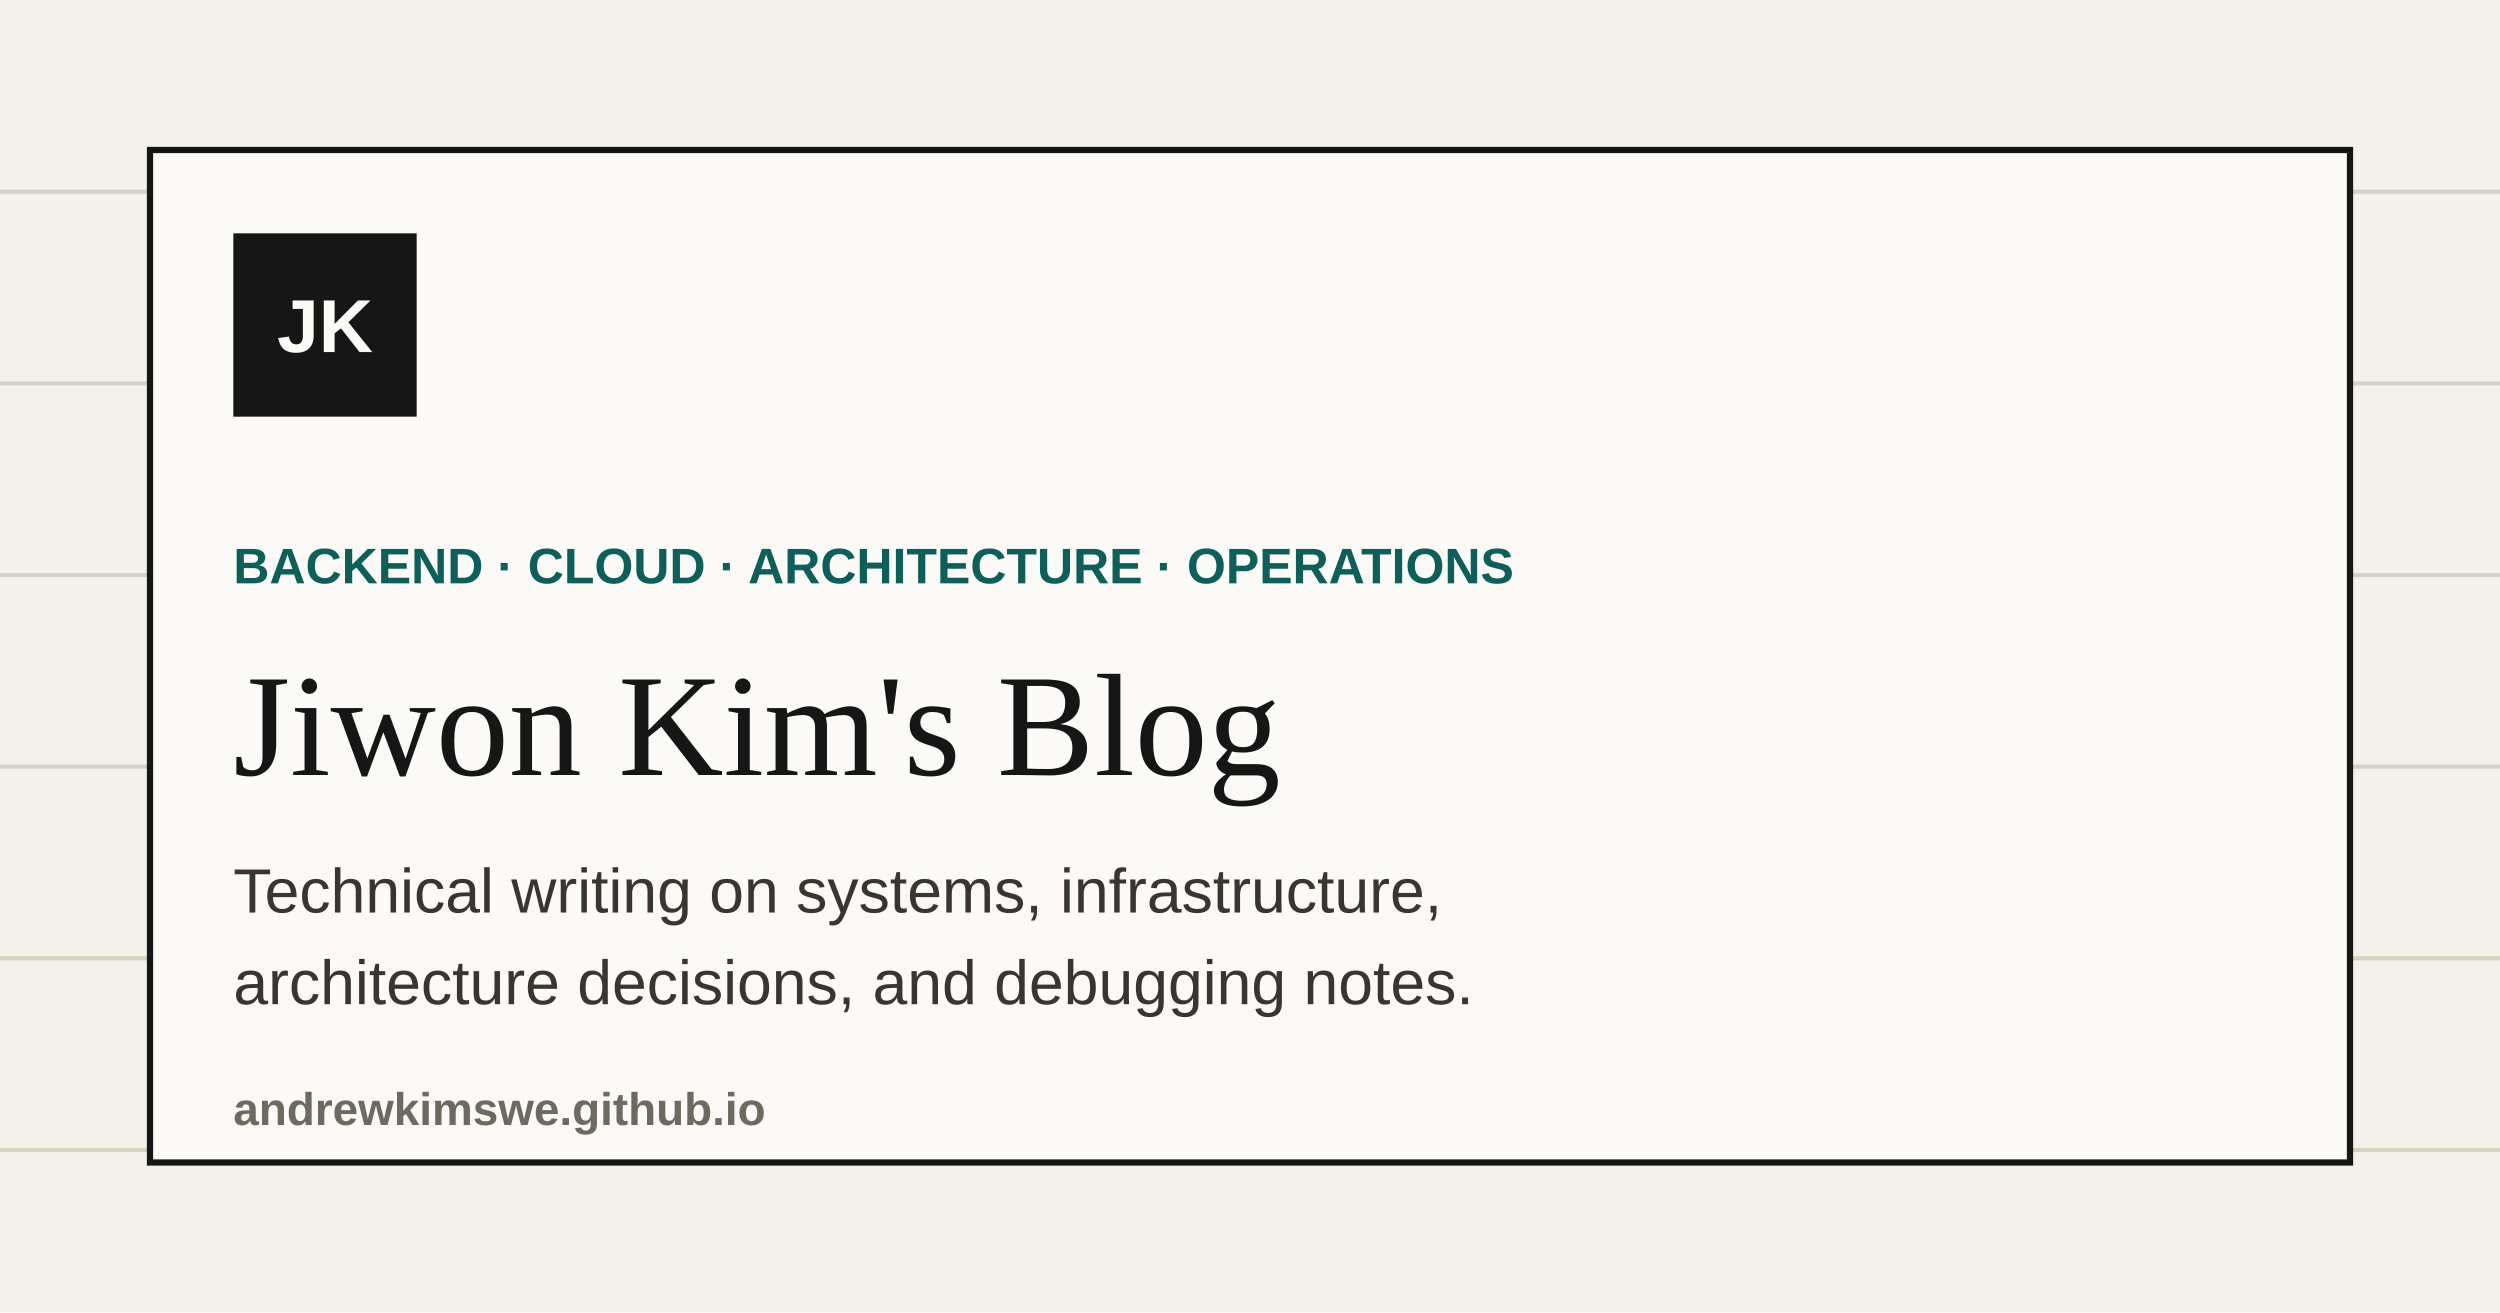
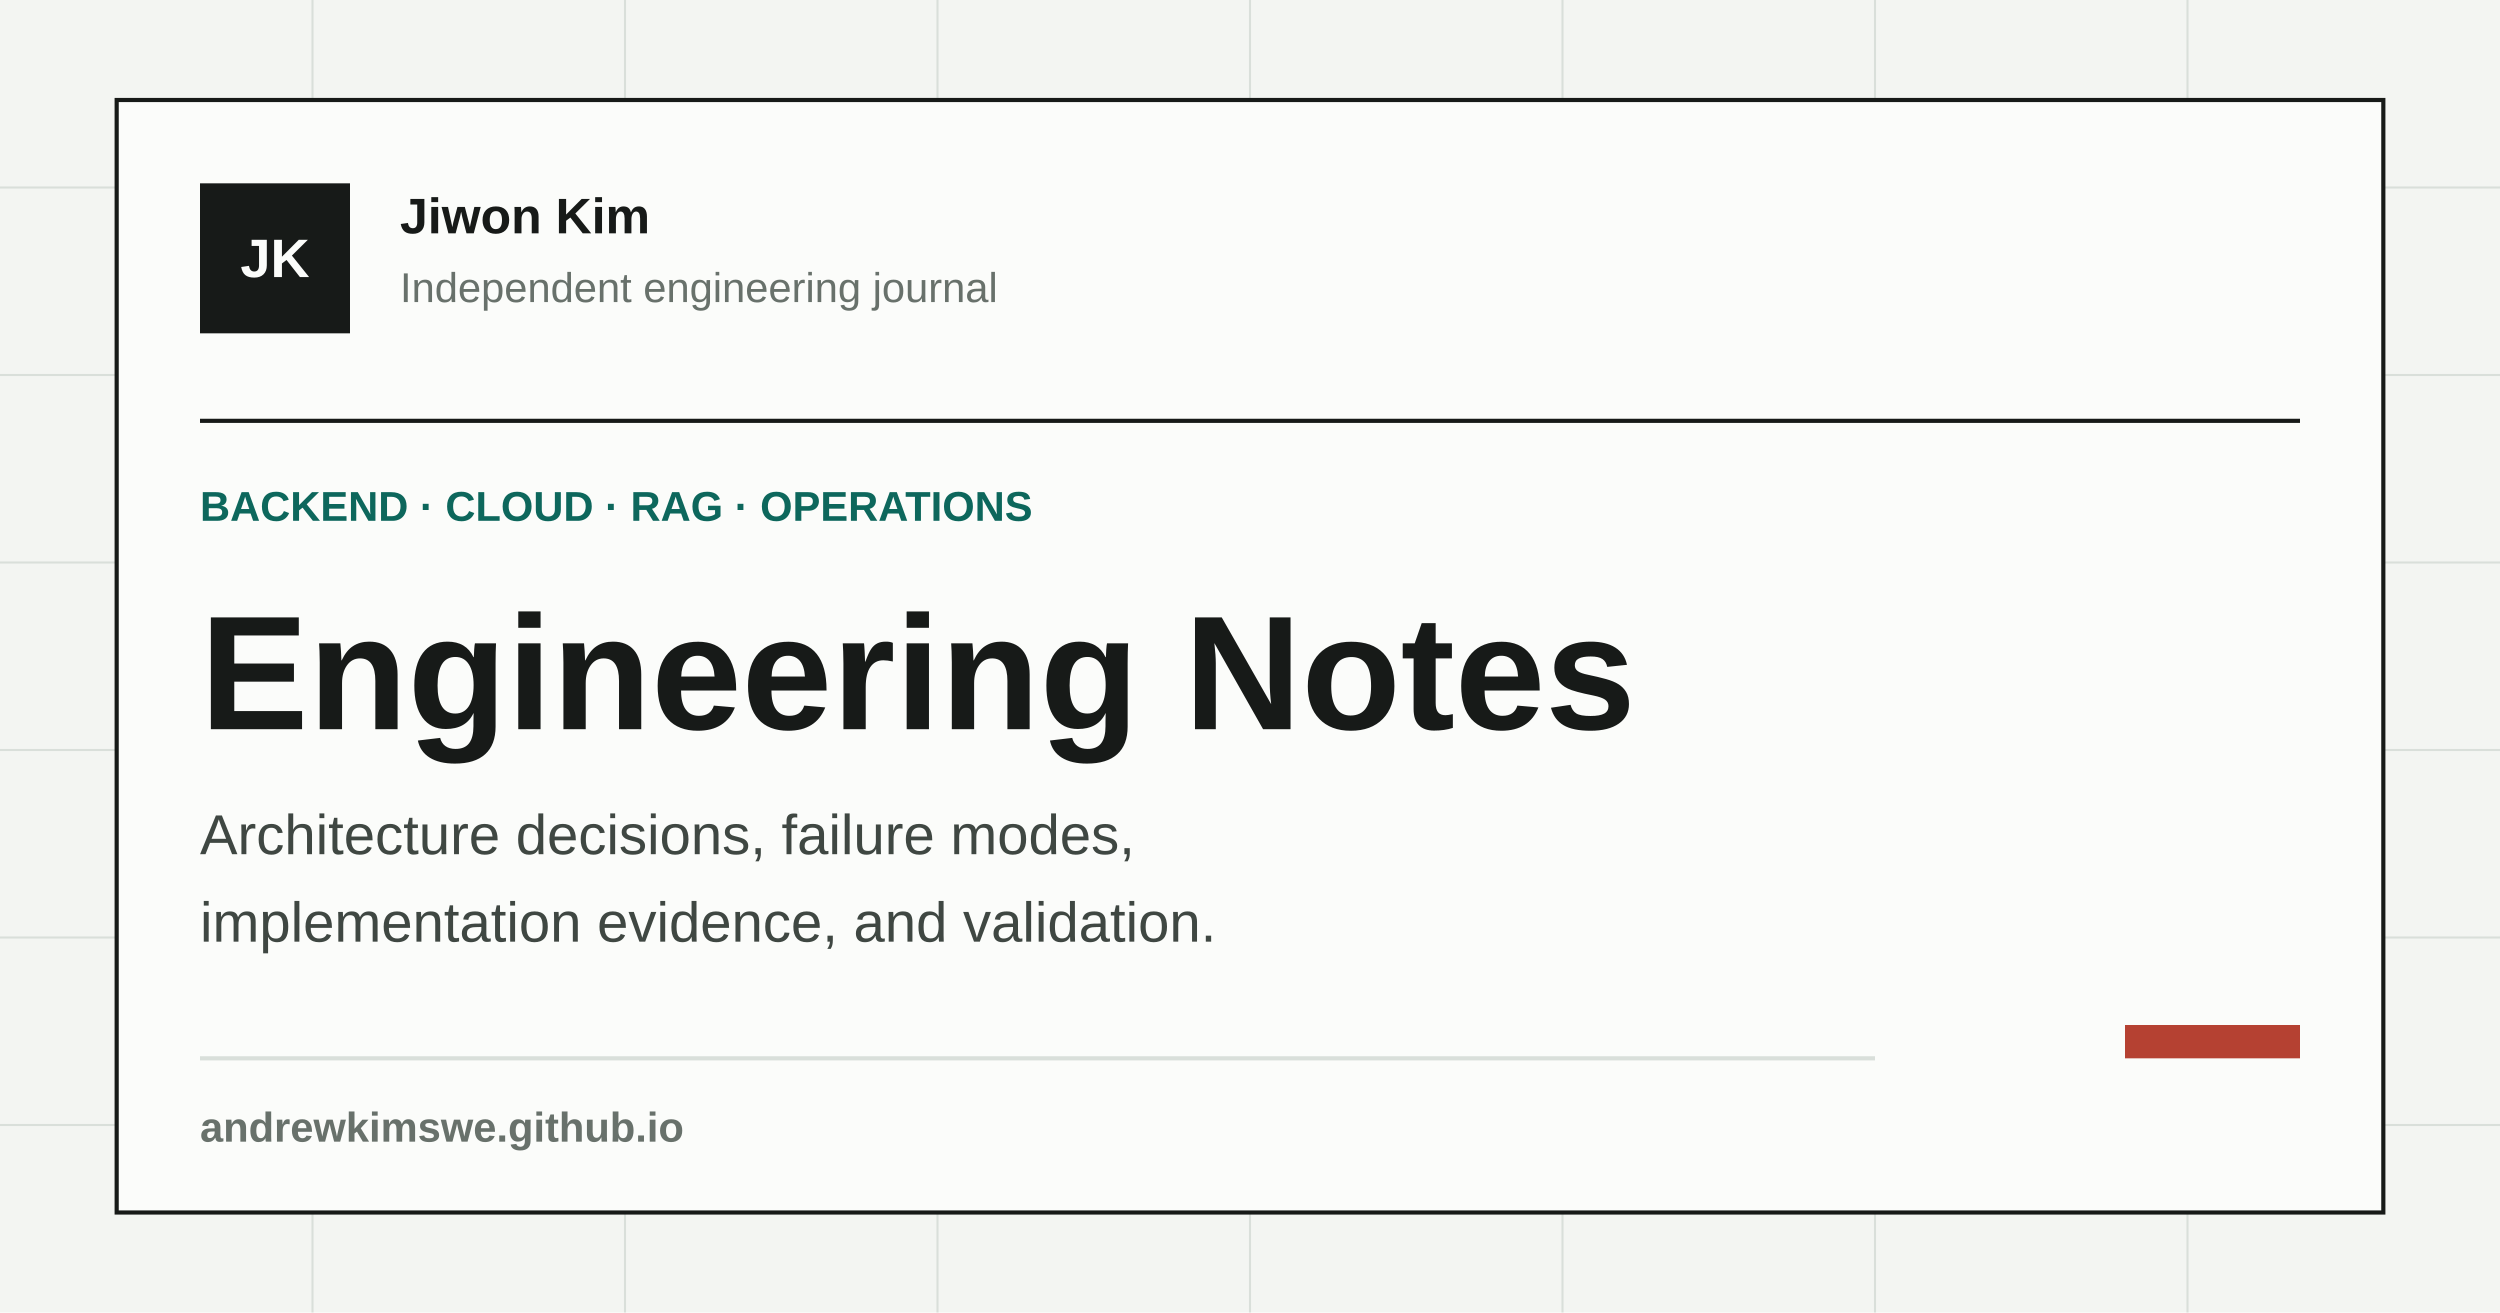
<svg xmlns="http://www.w3.org/2000/svg" width="1200" height="630" viewBox="0 0 1200 630" role="img" aria-labelledby="title desc">
-   <rect width="1200" height="630" fill="#f4f1ea" />
-   <path d="M0 92H1200M0 184H1200M0 276H1200M0 368H1200M0 460H1200M0 552H1200" stroke="#d8d0c2" stroke-width="2" />
-   <rect x="72" y="72" width="1056" height="486" fill="#fbfaf7" stroke="#161616" stroke-width="3" />
-   <rect x="112" y="112" width="88" height="88" fill="#161616" />
-   <text x="156" y="169" text-anchor="middle" fill="#fbfaf7" font-family="Arial, Helvetica, sans-serif" font-size="36" font-weight="900">JK</text>
-   <text x="112" y="280" fill="#0e5f59" font-family="Arial, Helvetica, sans-serif" font-size="24" font-weight="900">BACKEND · CLOUD · ARCHITECTURE · OPERATIONS</text>
-   <text x="112" y="372" fill="#161616" font-family="Georgia, 'Times New Roman', serif" font-size="70">Jiwon Kim's Blog</text>
-   <text x="112" y="438" fill="#39352f" font-family="Arial, Helvetica, sans-serif" font-size="30">Technical writing on systems, infrastructure,</text>
-   <text x="112" y="482" fill="#39352f" font-family="Arial, Helvetica, sans-serif" font-size="30">architecture decisions, and debugging notes.</text>
-   <text x="112" y="540" fill="#6f6a60" font-family="Arial, Helvetica, sans-serif" font-size="22" font-weight="700">andrewkimswe.github.io</text>
+   <rect width="1200" height="630" fill="#f3f5f2" />
+   <g stroke="#d9dfda" stroke-width="1">
+     <path d="M0 90H1200M0 180H1200M0 270H1200M0 360H1200M0 450H1200M0 540H1200" />
+     <path d="M150 0V630M300 0V630M450 0V630M600 0V630M750 0V630M900 0V630M1050 0V630" />
+   </g>
+   <rect x="56" y="48" width="1088" height="534" fill="#fbfcfa" stroke="#171a18" stroke-width="2" />
+   <rect x="96" y="88" width="72" height="72" fill="#171a18" />
+   <text x="132" y="133" text-anchor="middle" fill="#fbfcfa" font-family="Arial, Helvetica, sans-serif" font-size="26" font-weight="800">JK</text>
+   <text x="192" y="112" fill="#171a18" font-family="Arial, Helvetica, sans-serif" font-size="24" font-weight="700">Jiwon Kim</text>
+   <text x="192" y="145" fill="#68716b" font-family="Arial, Helvetica, sans-serif" font-size="20">Independent engineering journal</text>
+   <line x1="96" y1="202" x2="1104" y2="202" stroke="#171a18" stroke-width="2" />
+   <text x="96" y="250" fill="#0d675c" font-family="Arial, Helvetica, sans-serif" font-size="20" font-weight="800">BACKEND · CLOUD · RAG · OPERATIONS</text>
+   <text x="96" y="350" fill="#171a18" font-family="Arial, Helvetica, sans-serif" font-size="78" font-weight="800">Engineering Notes</text>
+   <text x="96" y="410" fill="#3f4742" font-family="Arial, Helvetica, sans-serif" font-size="27">Architecture decisions, failure modes,</text>
+   <text x="96" y="452" fill="#3f4742" font-family="Arial, Helvetica, sans-serif" font-size="27">implementation evidence, and validation.</text>
+   <line x1="96" y1="508" x2="900" y2="508" stroke="#d9dfda" stroke-width="2" />
+   <rect x="1020" y="492" width="84" height="16" fill="#b54132" />
+   <text x="96" y="548" fill="#68716b" font-family="Arial, Helvetica, sans-serif" font-size="20" font-weight="700">andrewkimswe.github.io</text>
</svg>
